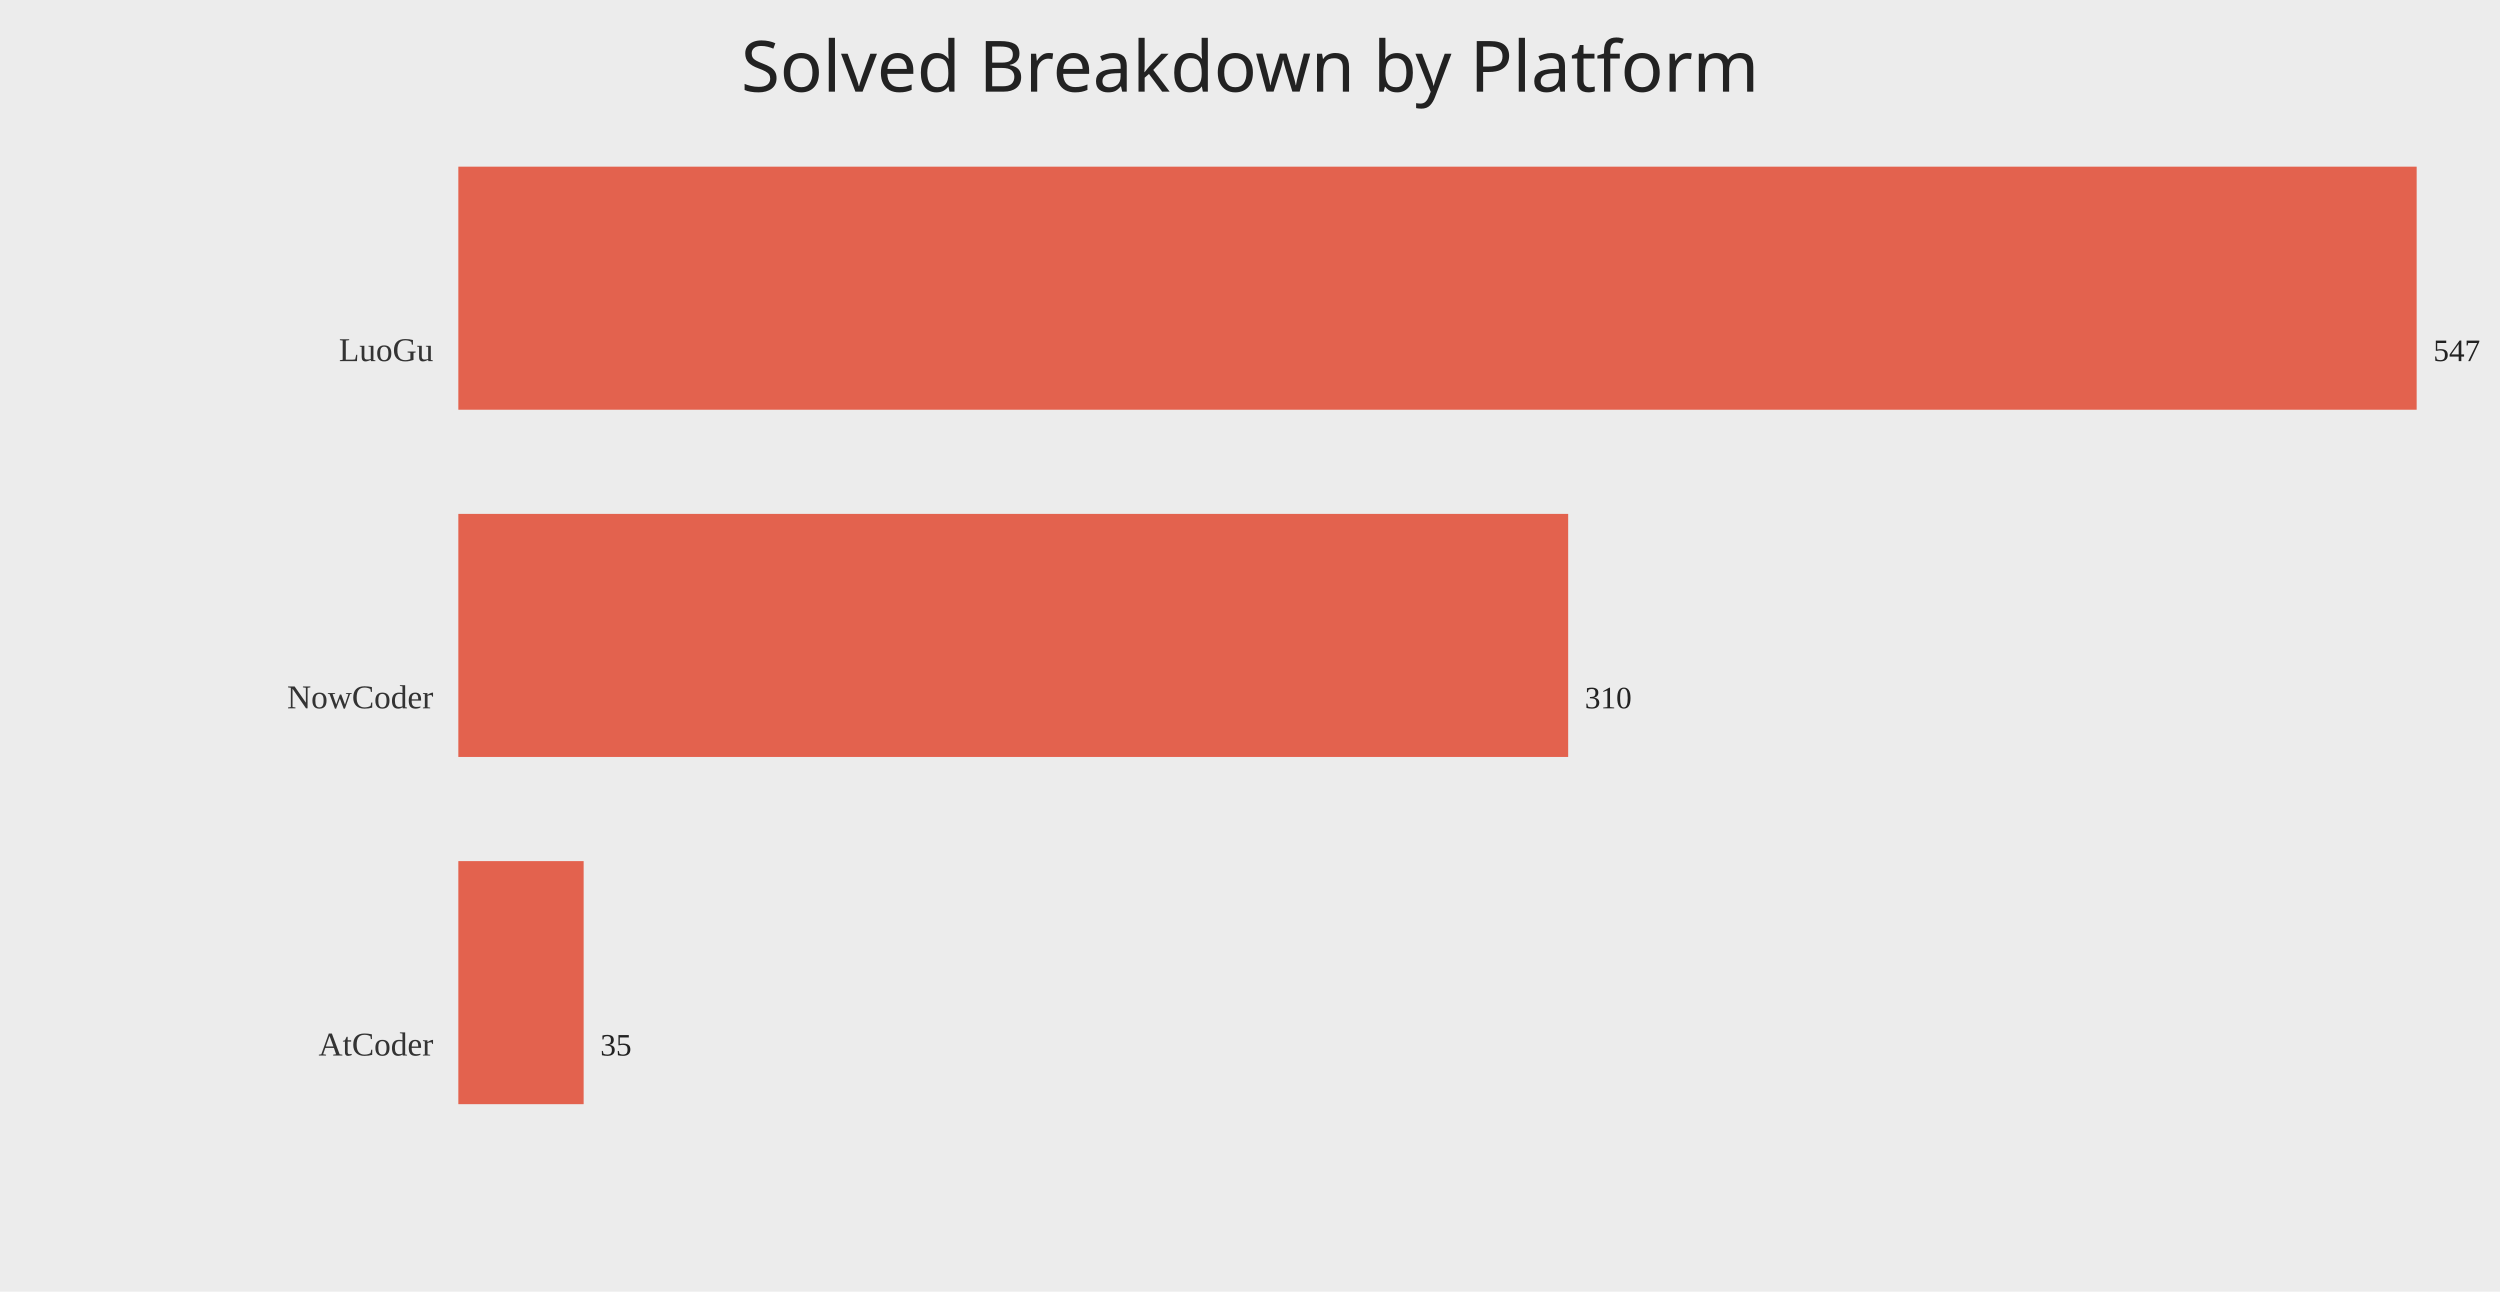
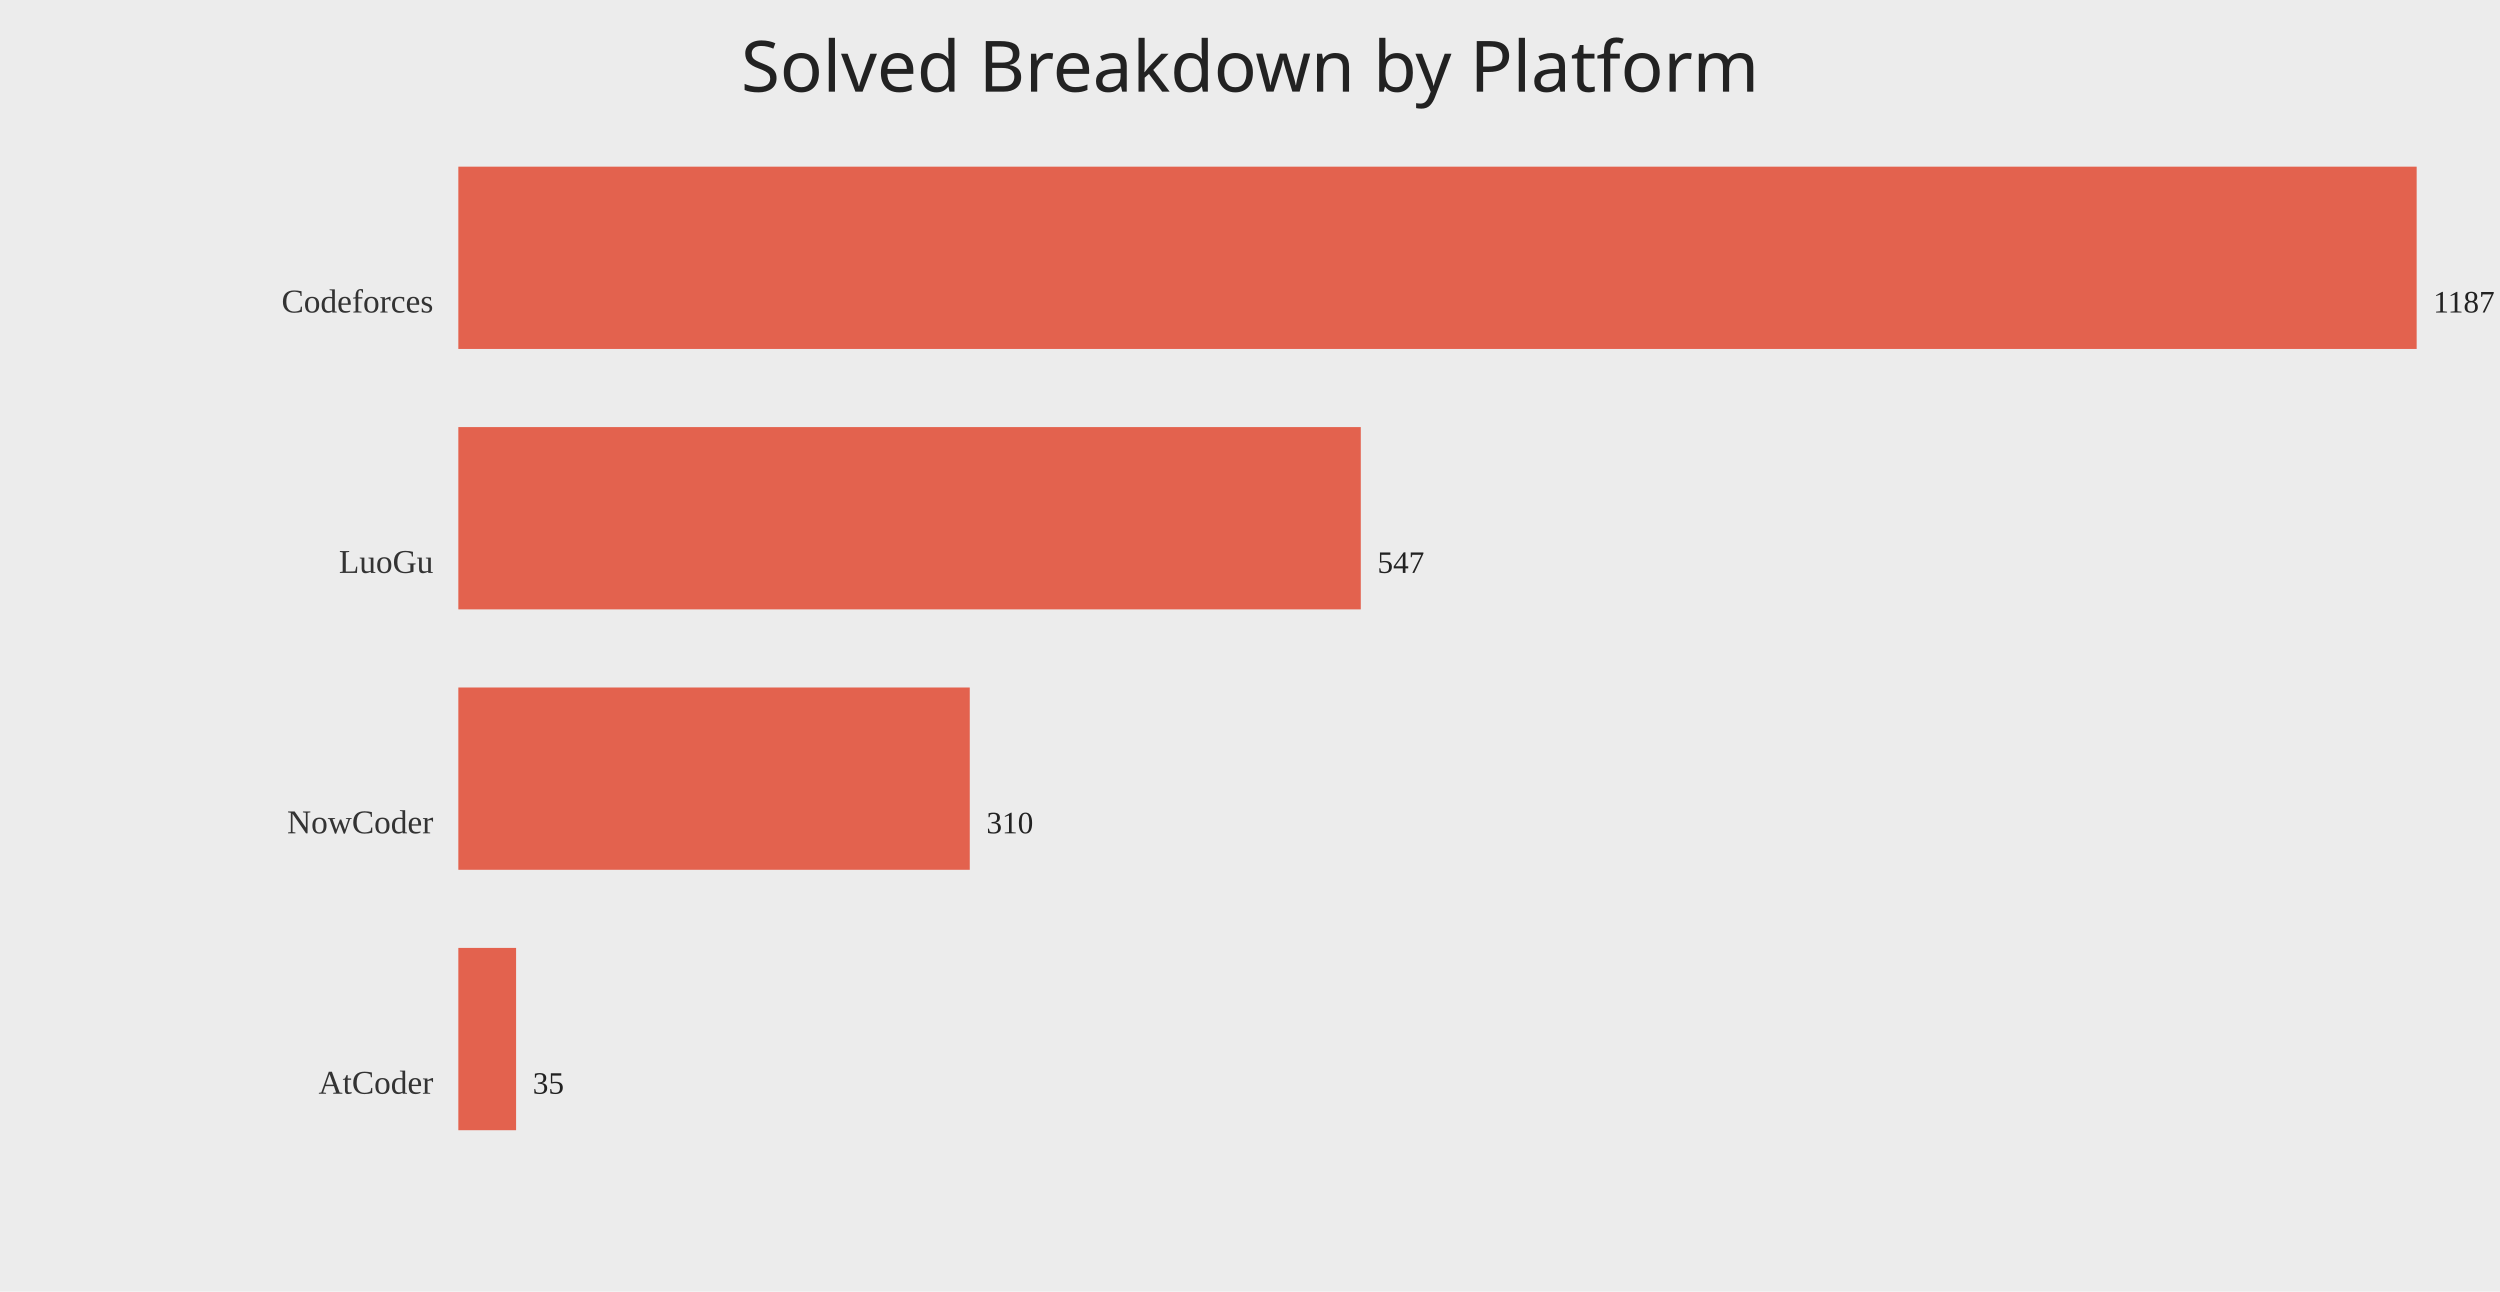
<svg xmlns="http://www.w3.org/2000/svg" width="1200" height="620">
  <rect width="100%" height="100%" fill="#ececec" />
  <text x="50%" y="44" text-anchor="middle" fill="#222" font-size="34" font-family="Comic Sans MS, Segoe UI">Solved Breakdown by Platform</text>
-   <text x="208" y="173.33" text-anchor="end" fill="#333" font-size="16">LuoGu</text>
-   <rect x="220" y="80.00" width="940.00" height="116.67" fill="#e24a33" opacity="0.85" />
-   <text x="1168.00" y="173.33" fill="#222" font-size="15">547</text>
-   <text x="208" y="340.00" text-anchor="end" fill="#333" font-size="16">NowCoder</text>
-   <rect x="220" y="246.67" width="532.72" height="116.67" fill="#e24a33" opacity="0.85" />
-   <text x="760.72" y="340.00" fill="#222" font-size="15">310</text>
-   <text x="208" y="506.67" text-anchor="end" fill="#333" font-size="16">AtCoder</text>
-   <rect x="220" y="413.33" width="60.15" height="116.67" fill="#e24a33" opacity="0.85" />
-   <text x="288.15" y="506.67" fill="#222" font-size="15">35</text>
+   <text x="208" y="150.00" text-anchor="end" fill="#333" font-size="16">Codeforces</text>
+   <rect x="220" y="80.00" width="940.00" height="87.50" fill="#e24a33" opacity="0.85" />
+   <text x="1168.00" y="150.00" fill="#222" font-size="15">1187</text>
+   <text x="208" y="275.00" text-anchor="end" fill="#333" font-size="16">LuoGu</text>
+   <rect x="220" y="205.00" width="433.18" height="87.50" fill="#e24a33" opacity="0.85" />
+   <text x="661.18" y="275.00" fill="#222" font-size="15">547</text>
+   <text x="208" y="400.00" text-anchor="end" fill="#333" font-size="16">NowCoder</text>
+   <rect x="220" y="330.00" width="245.49" height="87.50" fill="#e24a33" opacity="0.85" />
+   <text x="473.49" y="400.00" fill="#222" font-size="15">310</text>
+   <text x="208" y="525.00" text-anchor="end" fill="#333" font-size="16">AtCoder</text>
+   <rect x="220" y="455.00" width="27.72" height="87.50" fill="#e24a33" opacity="0.85" />
+   <text x="255.72" y="525.00" fill="#222" font-size="15">35</text>
</svg>
